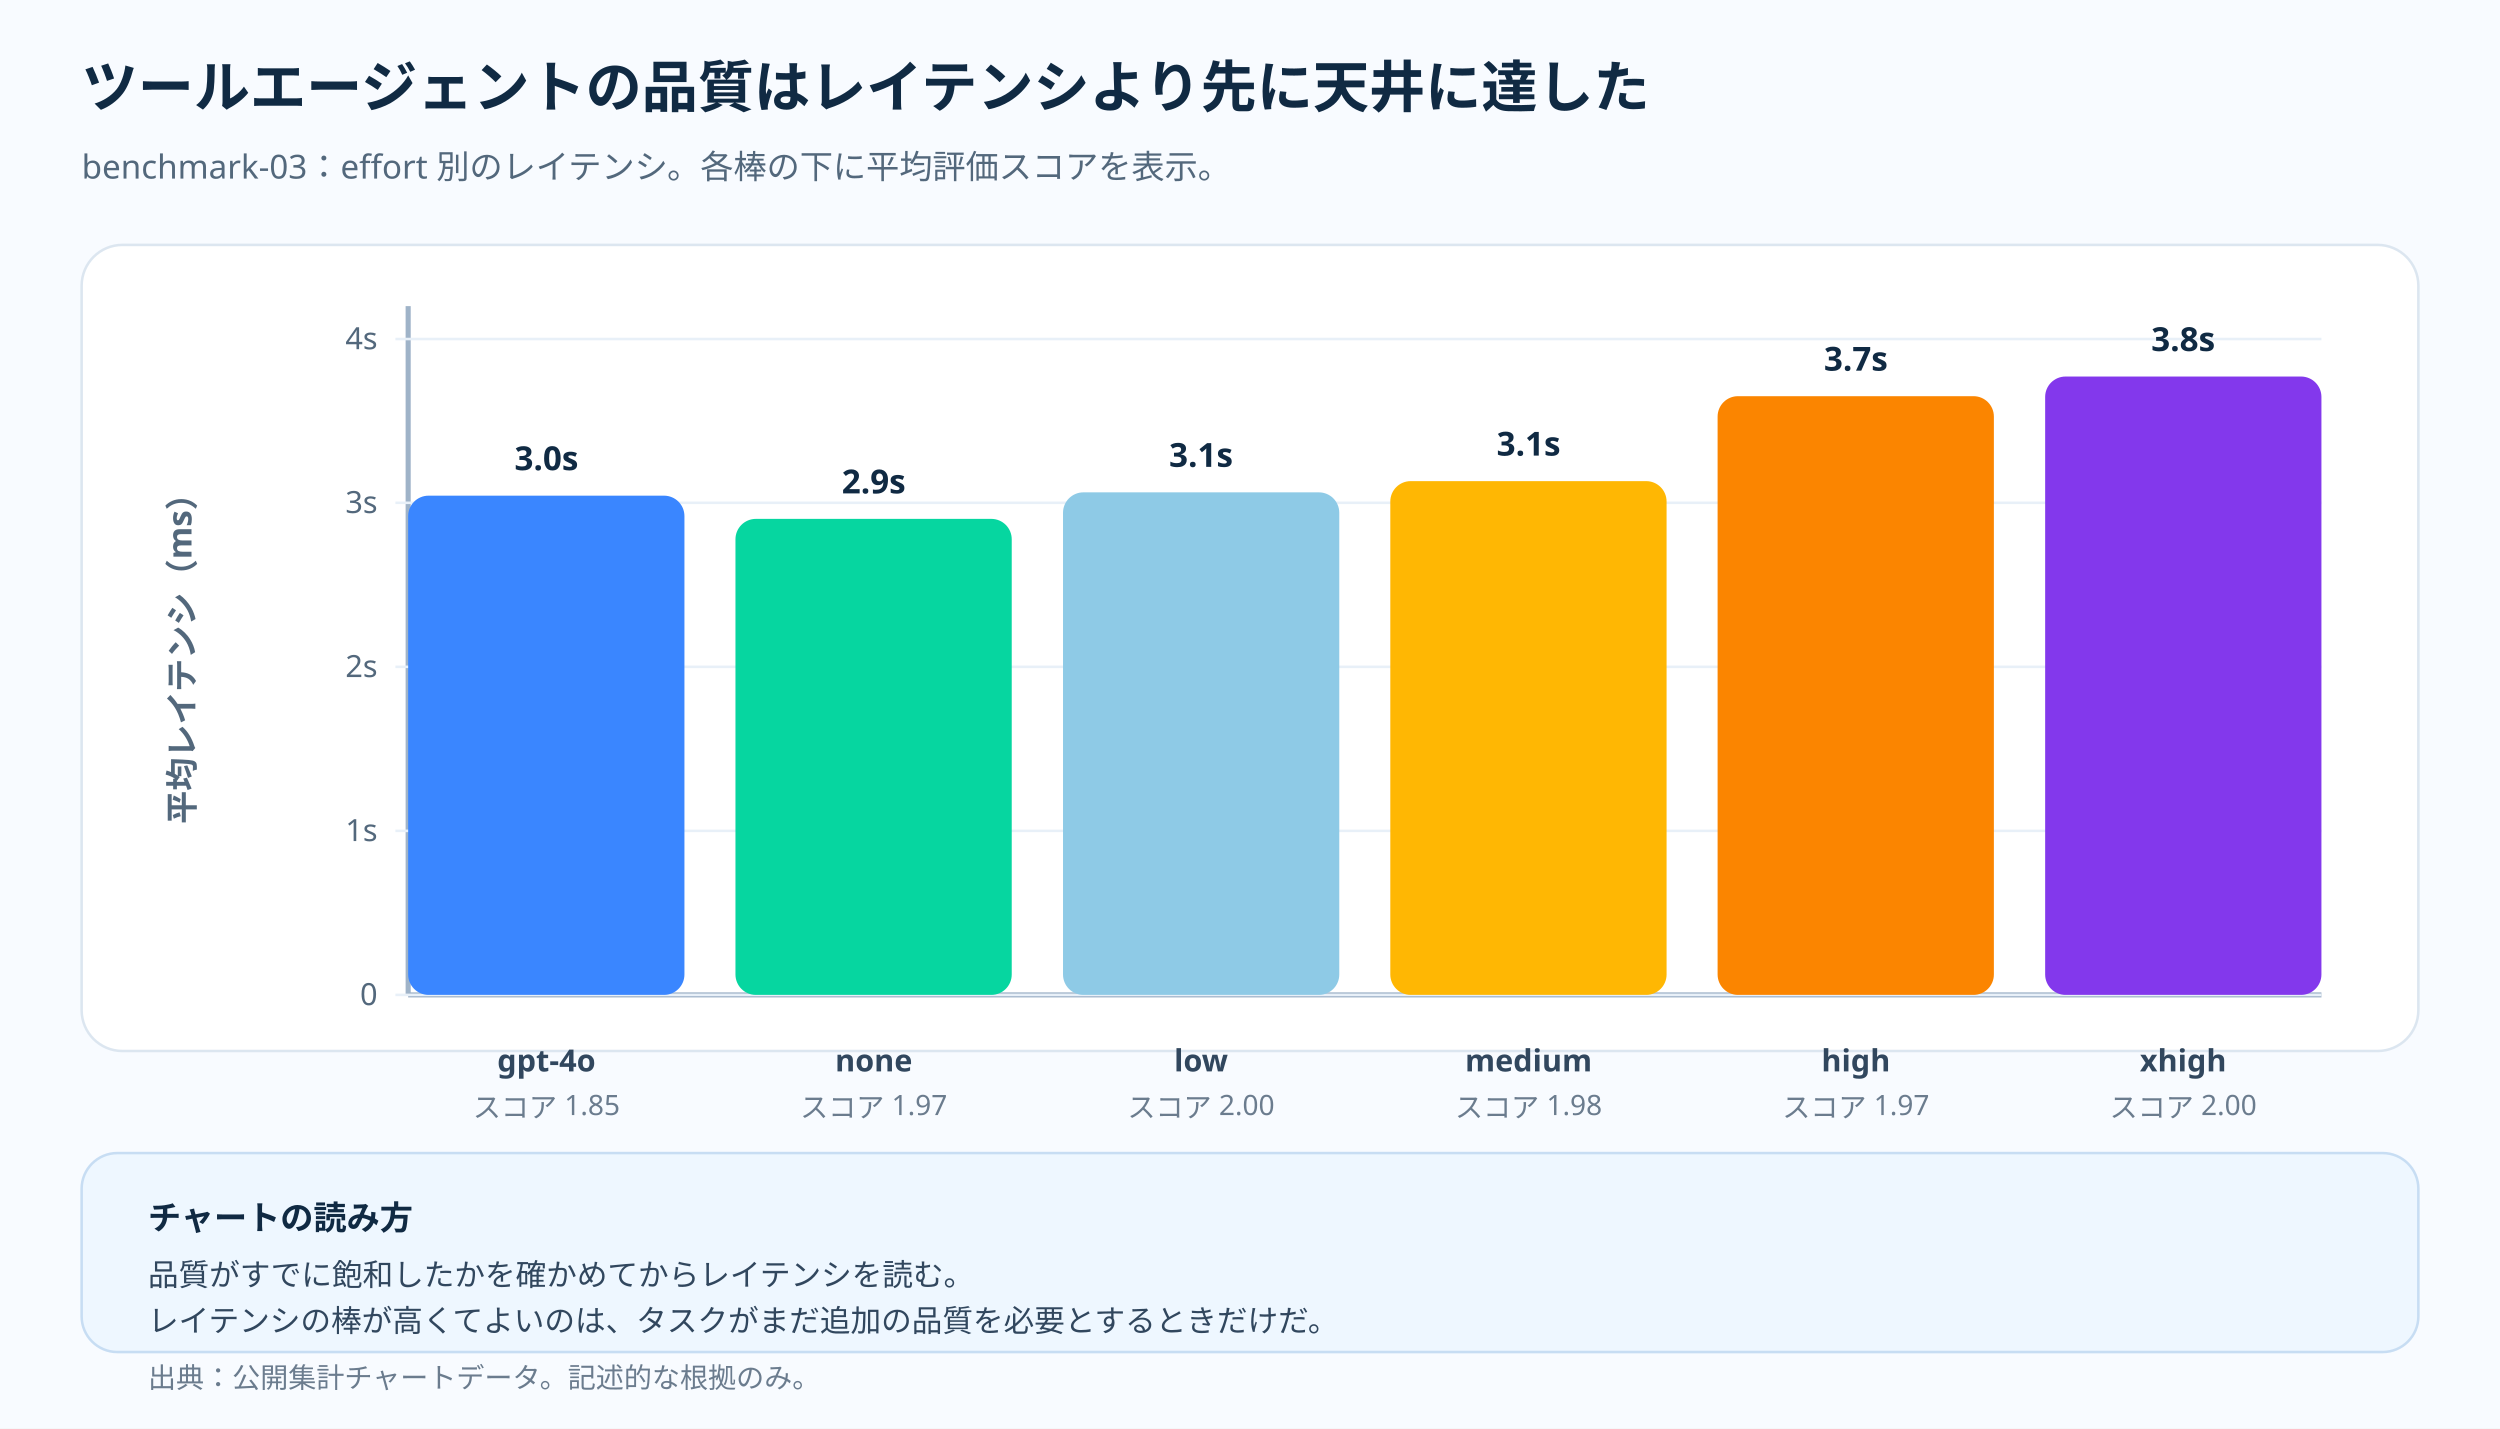
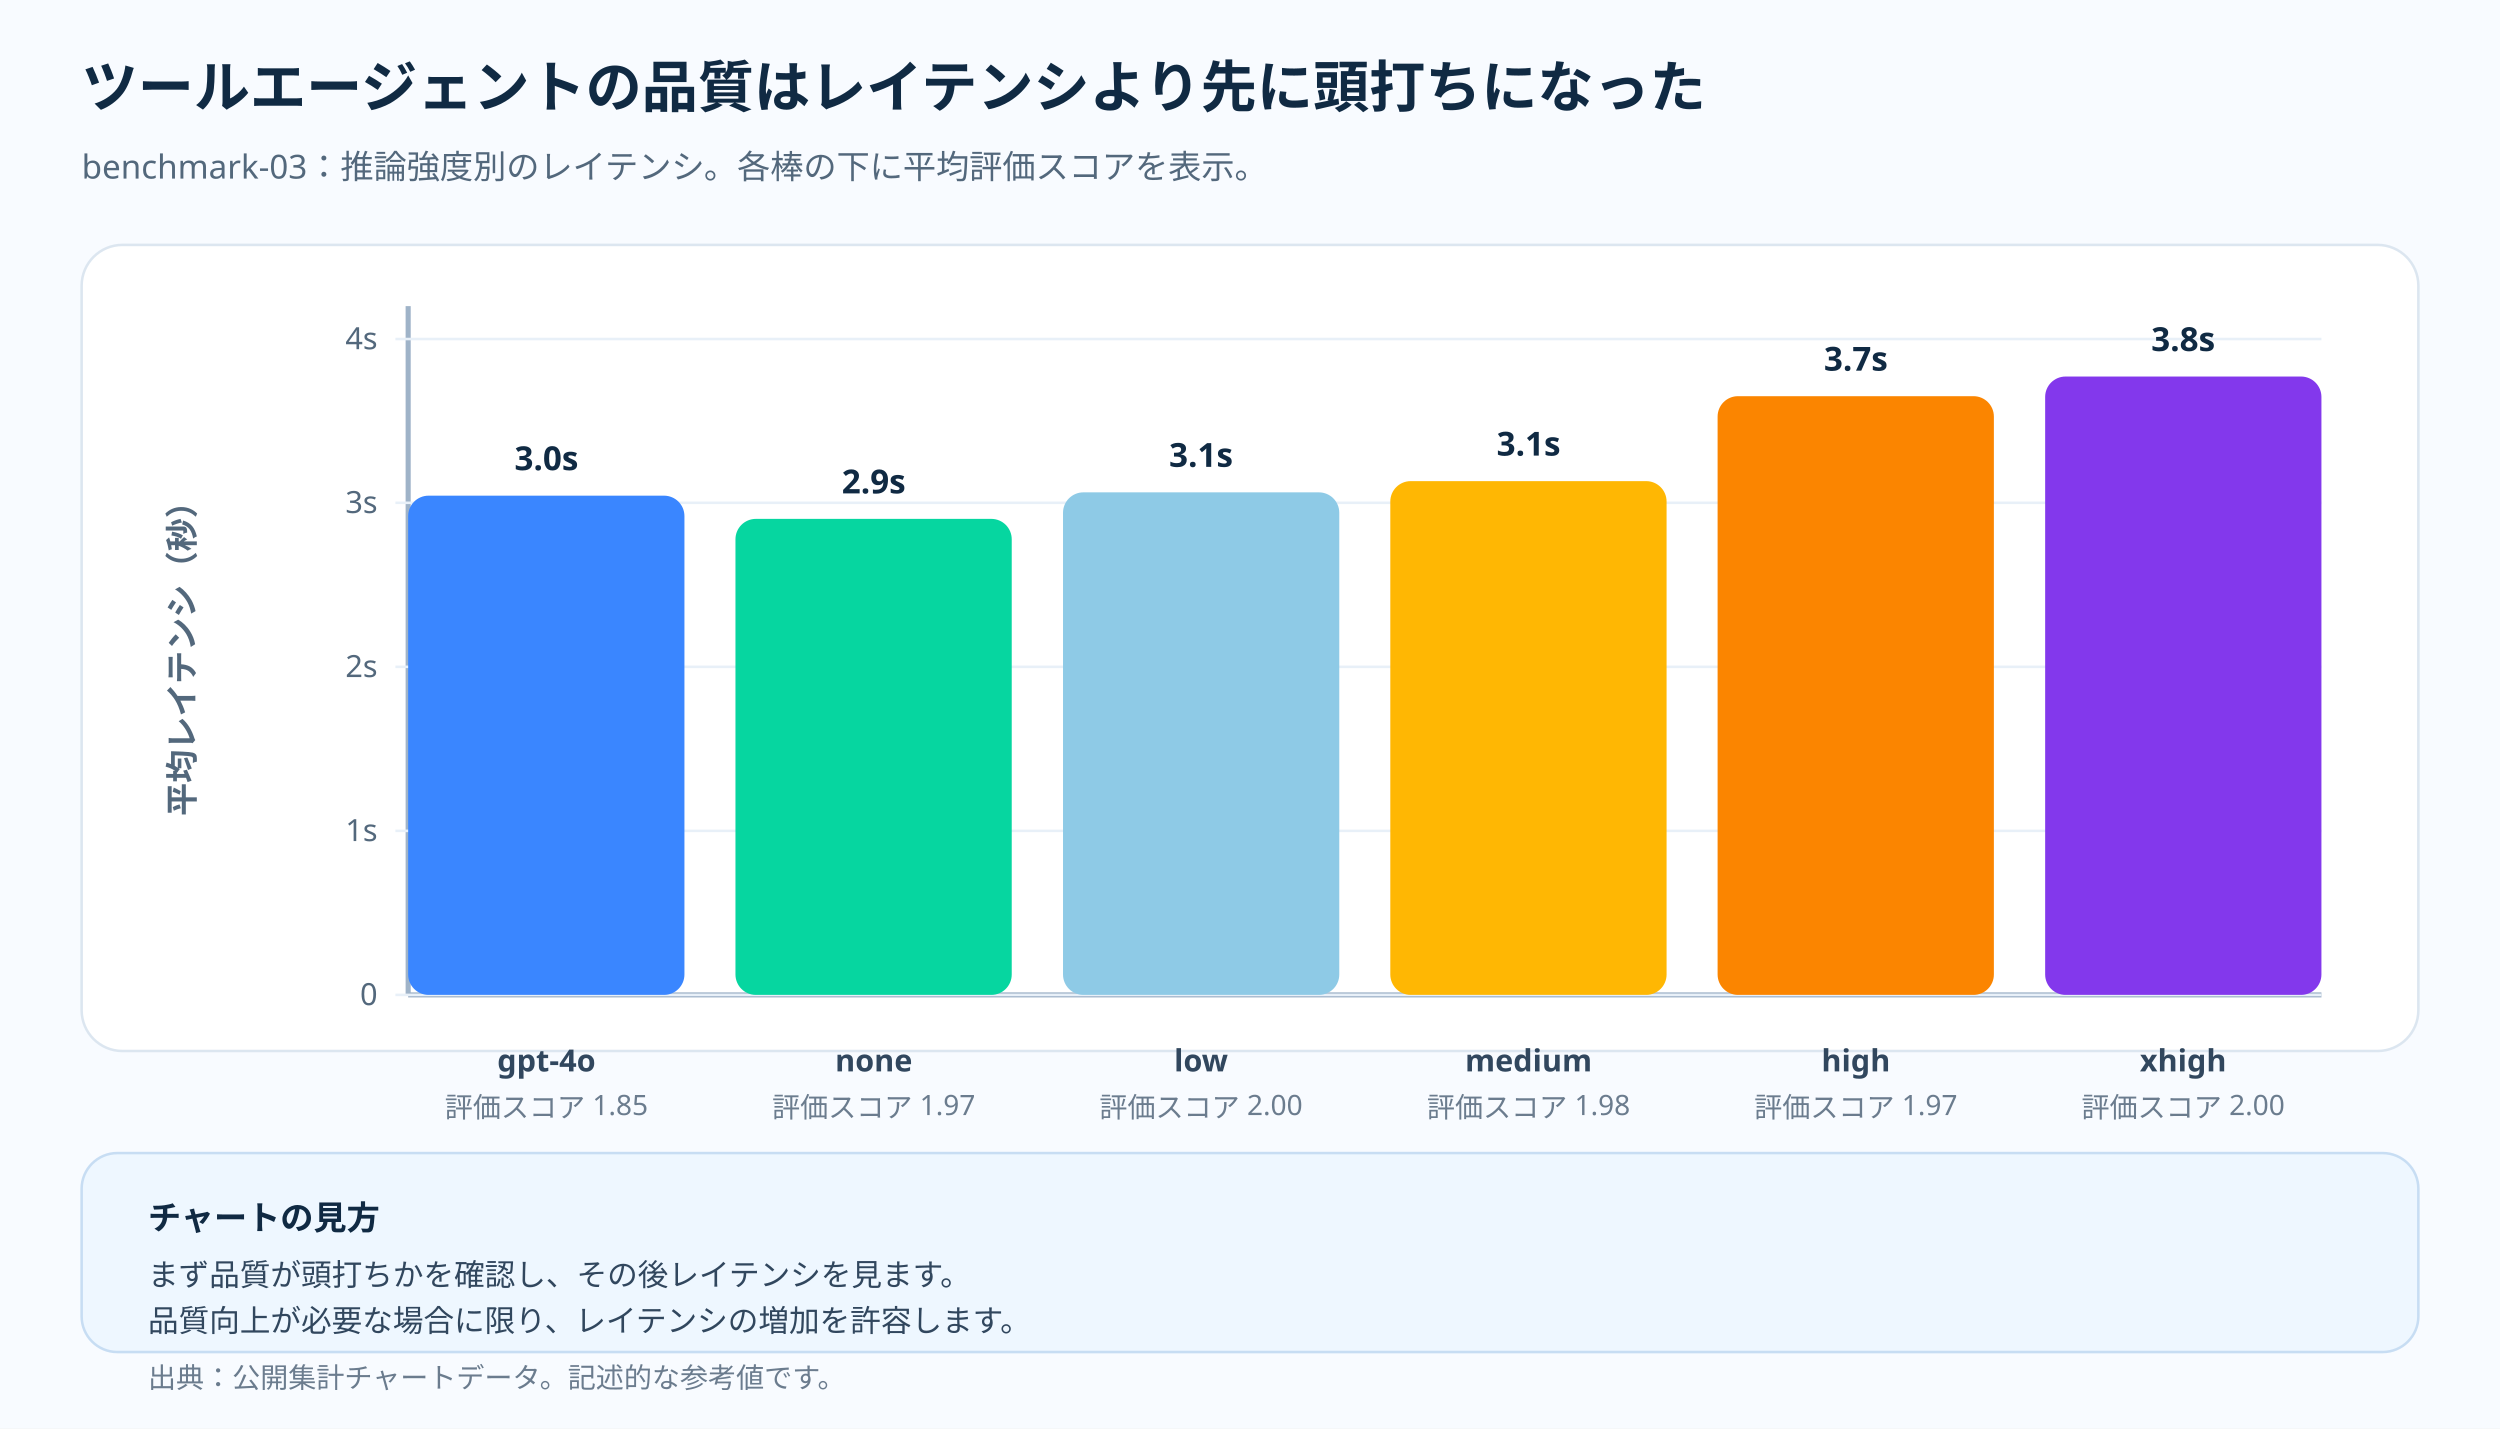
<svg xmlns="http://www.w3.org/2000/svg" role="img" aria-labelledby="title desc" viewBox="0 0 980 560">
  <rect width="980" height="560" fill="#f8fbff" />
-   <text x="32" y="42" font-family="Segoe UI, system-ui, sans-serif" font-size="22" font-weight="700" fill="#102a43">ツールエージェントの品質はレイテンシより先に天井に達した</text>
-   <text x="32" y="70" font-family="Segoe UI, system-ui, sans-serif" font-size="13" fill="#53687c">benchmark-03：effort 別のレイテンシ。各棒の下に平均評価スコアを表示。</text>
+   <text x="32" y="42" font-family="Segoe UI, system-ui, sans-serif" font-size="22" font-weight="700" fill="#102a43">ツールエージェントの品質はレイテンシより先に頭打ちになった</text>
+   <text x="32" y="70" font-family="Segoe UI, system-ui, sans-serif" font-size="13" fill="#53687c">benchmark-03：推論強度別のレイテンシ。各棒の下に平均評価スコアを表示。</text>
  <rect x="32" y="96" width="916" height="316" rx="16" fill="#fff" stroke="#dce6f0" />
  <line x1="160" y1="390" x2="910" y2="390" stroke="#9fb3c8" stroke-width="2" />
  <line x1="160" y1="120" x2="160" y2="390" stroke="#9fb3c8" stroke-width="2" />
  <line x1="155" y1="390.0" x2="910" y2="390.0" stroke="#e8f0f8" />
  <text x="148" y="394.0" text-anchor="end" font-family="Segoe UI, system-ui, sans-serif" font-size="12" fill="#53687c">0</text>
  <line x1="155" y1="325.7" x2="910" y2="325.7" stroke="#e8f0f8" />
  <text x="148" y="329.7" text-anchor="end" font-family="Segoe UI, system-ui, sans-serif" font-size="12" fill="#53687c">1s</text>
  <line x1="155" y1="261.4" x2="910" y2="261.4" stroke="#e8f0f8" />
  <text x="148" y="265.4" text-anchor="end" font-family="Segoe UI, system-ui, sans-serif" font-size="12" fill="#53687c">2s</text>
  <line x1="155" y1="197.1" x2="910" y2="197.1" stroke="#e8f0f8" />
  <text x="148" y="201.1" text-anchor="end" font-family="Segoe UI, system-ui, sans-serif" font-size="12" fill="#53687c">3s</text>
  <line x1="155" y1="132.9" x2="910" y2="132.9" stroke="#e8f0f8" />
  <text x="148" y="136.9" text-anchor="end" font-family="Segoe UI, system-ui, sans-serif" font-size="12" fill="#53687c">4s</text>
-   <text x="76" y="255.0" transform="rotate(-90 76 255.0)" text-anchor="middle" font-family="Segoe UI, system-ui, sans-serif" font-size="13" font-weight="700" fill="#53687c">平均レイテンシ（ms）</text>
+   <text x="76" y="255.0" transform="rotate(-90 76 255.0)" text-anchor="middle" font-family="Segoe UI, system-ui, sans-serif" font-size="13" font-weight="700" fill="#53687c">平均レイテンシ（秒）</text>
  <rect x="160.0" y="194.3" width="108.3" height="195.7" rx="8" fill="#3a86ff" />
  <text x="214.2" y="184.3" text-anchor="middle" font-family="Segoe UI, system-ui, sans-serif" font-size="13" font-weight="700" fill="#102a43">3.0s</text>
  <text x="214.2" y="420" text-anchor="middle" font-family="Segoe UI, system-ui, sans-serif" font-size="12" font-weight="700" fill="#31475e">gpt-4o</text>
-   <text x="214.2" y="438" text-anchor="middle" font-family="Segoe UI, system-ui, sans-serif" font-size="11" fill="#6b7c8e">スコア 1.85</text>
+   <text x="214.2" y="438" text-anchor="middle" font-family="Segoe UI, system-ui, sans-serif" font-size="11" fill="#6b7c8e">評価スコア 1.85</text>
  <rect x="288.3" y="203.4" width="108.3" height="186.6" rx="8" fill="#06d6a0" />
  <text x="342.5" y="193.4" text-anchor="middle" font-family="Segoe UI, system-ui, sans-serif" font-size="13" font-weight="700" fill="#102a43">2.9s</text>
  <text x="342.5" y="420" text-anchor="middle" font-family="Segoe UI, system-ui, sans-serif" font-size="12" font-weight="700" fill="#31475e">none</text>
-   <text x="342.5" y="438" text-anchor="middle" font-family="Segoe UI, system-ui, sans-serif" font-size="11" fill="#6b7c8e">スコア 1.97</text>
+   <text x="342.5" y="438" text-anchor="middle" font-family="Segoe UI, system-ui, sans-serif" font-size="11" fill="#6b7c8e">評価スコア 1.97</text>
  <rect x="416.7" y="193.0" width="108.3" height="197.0" rx="8" fill="#8ecae6" />
  <text x="470.8" y="183.0" text-anchor="middle" font-family="Segoe UI, system-ui, sans-serif" font-size="13" font-weight="700" fill="#102a43">3.1s</text>
  <text x="470.8" y="420" text-anchor="middle" font-family="Segoe UI, system-ui, sans-serif" font-size="12" font-weight="700" fill="#31475e">low</text>
-   <text x="470.8" y="438" text-anchor="middle" font-family="Segoe UI, system-ui, sans-serif" font-size="11" fill="#6b7c8e">スコア 2.00</text>
+   <text x="470.8" y="438" text-anchor="middle" font-family="Segoe UI, system-ui, sans-serif" font-size="11" fill="#6b7c8e">評価スコア 2.00</text>
  <rect x="545.0" y="188.6" width="108.3" height="201.4" rx="8" fill="#ffb703" />
  <text x="599.2" y="178.6" text-anchor="middle" font-family="Segoe UI, system-ui, sans-serif" font-size="13" font-weight="700" fill="#102a43">3.1s</text>
  <text x="599.2" y="420" text-anchor="middle" font-family="Segoe UI, system-ui, sans-serif" font-size="12" font-weight="700" fill="#31475e">medium</text>
-   <text x="599.2" y="438" text-anchor="middle" font-family="Segoe UI, system-ui, sans-serif" font-size="11" fill="#6b7c8e">スコア 1.98</text>
+   <text x="599.2" y="438" text-anchor="middle" font-family="Segoe UI, system-ui, sans-serif" font-size="11" fill="#6b7c8e">評価スコア 1.98</text>
  <rect x="673.3" y="155.3" width="108.3" height="234.7" rx="8" fill="#fb8500" />
  <text x="727.5" y="145.3" text-anchor="middle" font-family="Segoe UI, system-ui, sans-serif" font-size="13" font-weight="700" fill="#102a43">3.7s</text>
  <text x="727.5" y="420" text-anchor="middle" font-family="Segoe UI, system-ui, sans-serif" font-size="12" font-weight="700" fill="#31475e">high</text>
-   <text x="727.5" y="438" text-anchor="middle" font-family="Segoe UI, system-ui, sans-serif" font-size="11" fill="#6b7c8e">スコア 1.97</text>
+   <text x="727.5" y="438" text-anchor="middle" font-family="Segoe UI, system-ui, sans-serif" font-size="11" fill="#6b7c8e">評価スコア 1.97</text>
  <rect x="801.7" y="147.6" width="108.3" height="242.4" rx="8" fill="#8338ec" />
  <text x="855.8" y="137.6" text-anchor="middle" font-family="Segoe UI, system-ui, sans-serif" font-size="13" font-weight="700" fill="#102a43">3.8s</text>
  <text x="855.8" y="420" text-anchor="middle" font-family="Segoe UI, system-ui, sans-serif" font-size="12" font-weight="700" fill="#31475e">xhigh</text>
-   <text x="855.8" y="438" text-anchor="middle" font-family="Segoe UI, system-ui, sans-serif" font-size="11" fill="#6b7c8e">スコア 2.00</text>
+   <text x="855.8" y="438" text-anchor="middle" font-family="Segoe UI, system-ui, sans-serif" font-size="11" fill="#6b7c8e">評価スコア 2.00</text>
  <rect x="32" y="452" width="916" height="78" rx="14" fill="#eef7ff" stroke="#c7ddf3" />
-   <text x="58" y="482" font-family="Segoe UI, system-ui, sans-serif" font-size="13" font-weight="700" fill="#102a43">チャートの読み方</text>
-   <text x="58" y="504" font-family="Segoe UI, system-ui, sans-serif" font-size="12" fill="#31475e">品質がすでに飽和したかを確かめてからレイテンシを読む。</text>
-   <text x="58" y="522" font-family="Segoe UI, system-ui, sans-serif" font-size="12" fill="#31475e">レイテンシの棒が高くてよいのは、タスクがまだ追加の品質を必要とするときだけだ。</text>
-   <text x="58" y="544" font-family="Segoe UI, system-ui, sans-serif" font-size="11" fill="#6b7c8e">出典：公開集計チャートデータ。記述的な根拠のみ。</text>
+   <text x="58" y="482" font-family="Segoe UI, system-ui, sans-serif" font-size="13" font-weight="700" fill="#102a43">チャートの見方</text>
+   <text x="58" y="504" font-family="Segoe UI, system-ui, sans-serif" font-size="12" fill="#31475e">まず品質が頭打ちかを確認し、その後レイテンシを見ます。</text>
+   <text x="58" y="522" font-family="Segoe UI, system-ui, sans-serif" font-size="12" fill="#31475e">品質向上が必要な場合に限り、レイテンシの増加を許容します。</text>
+   <text x="58" y="544" font-family="Segoe UI, system-ui, sans-serif" font-size="11" fill="#6b7c8e">出典：公開集計チャートデータ。記述的な参考値です。</text>
</svg>
